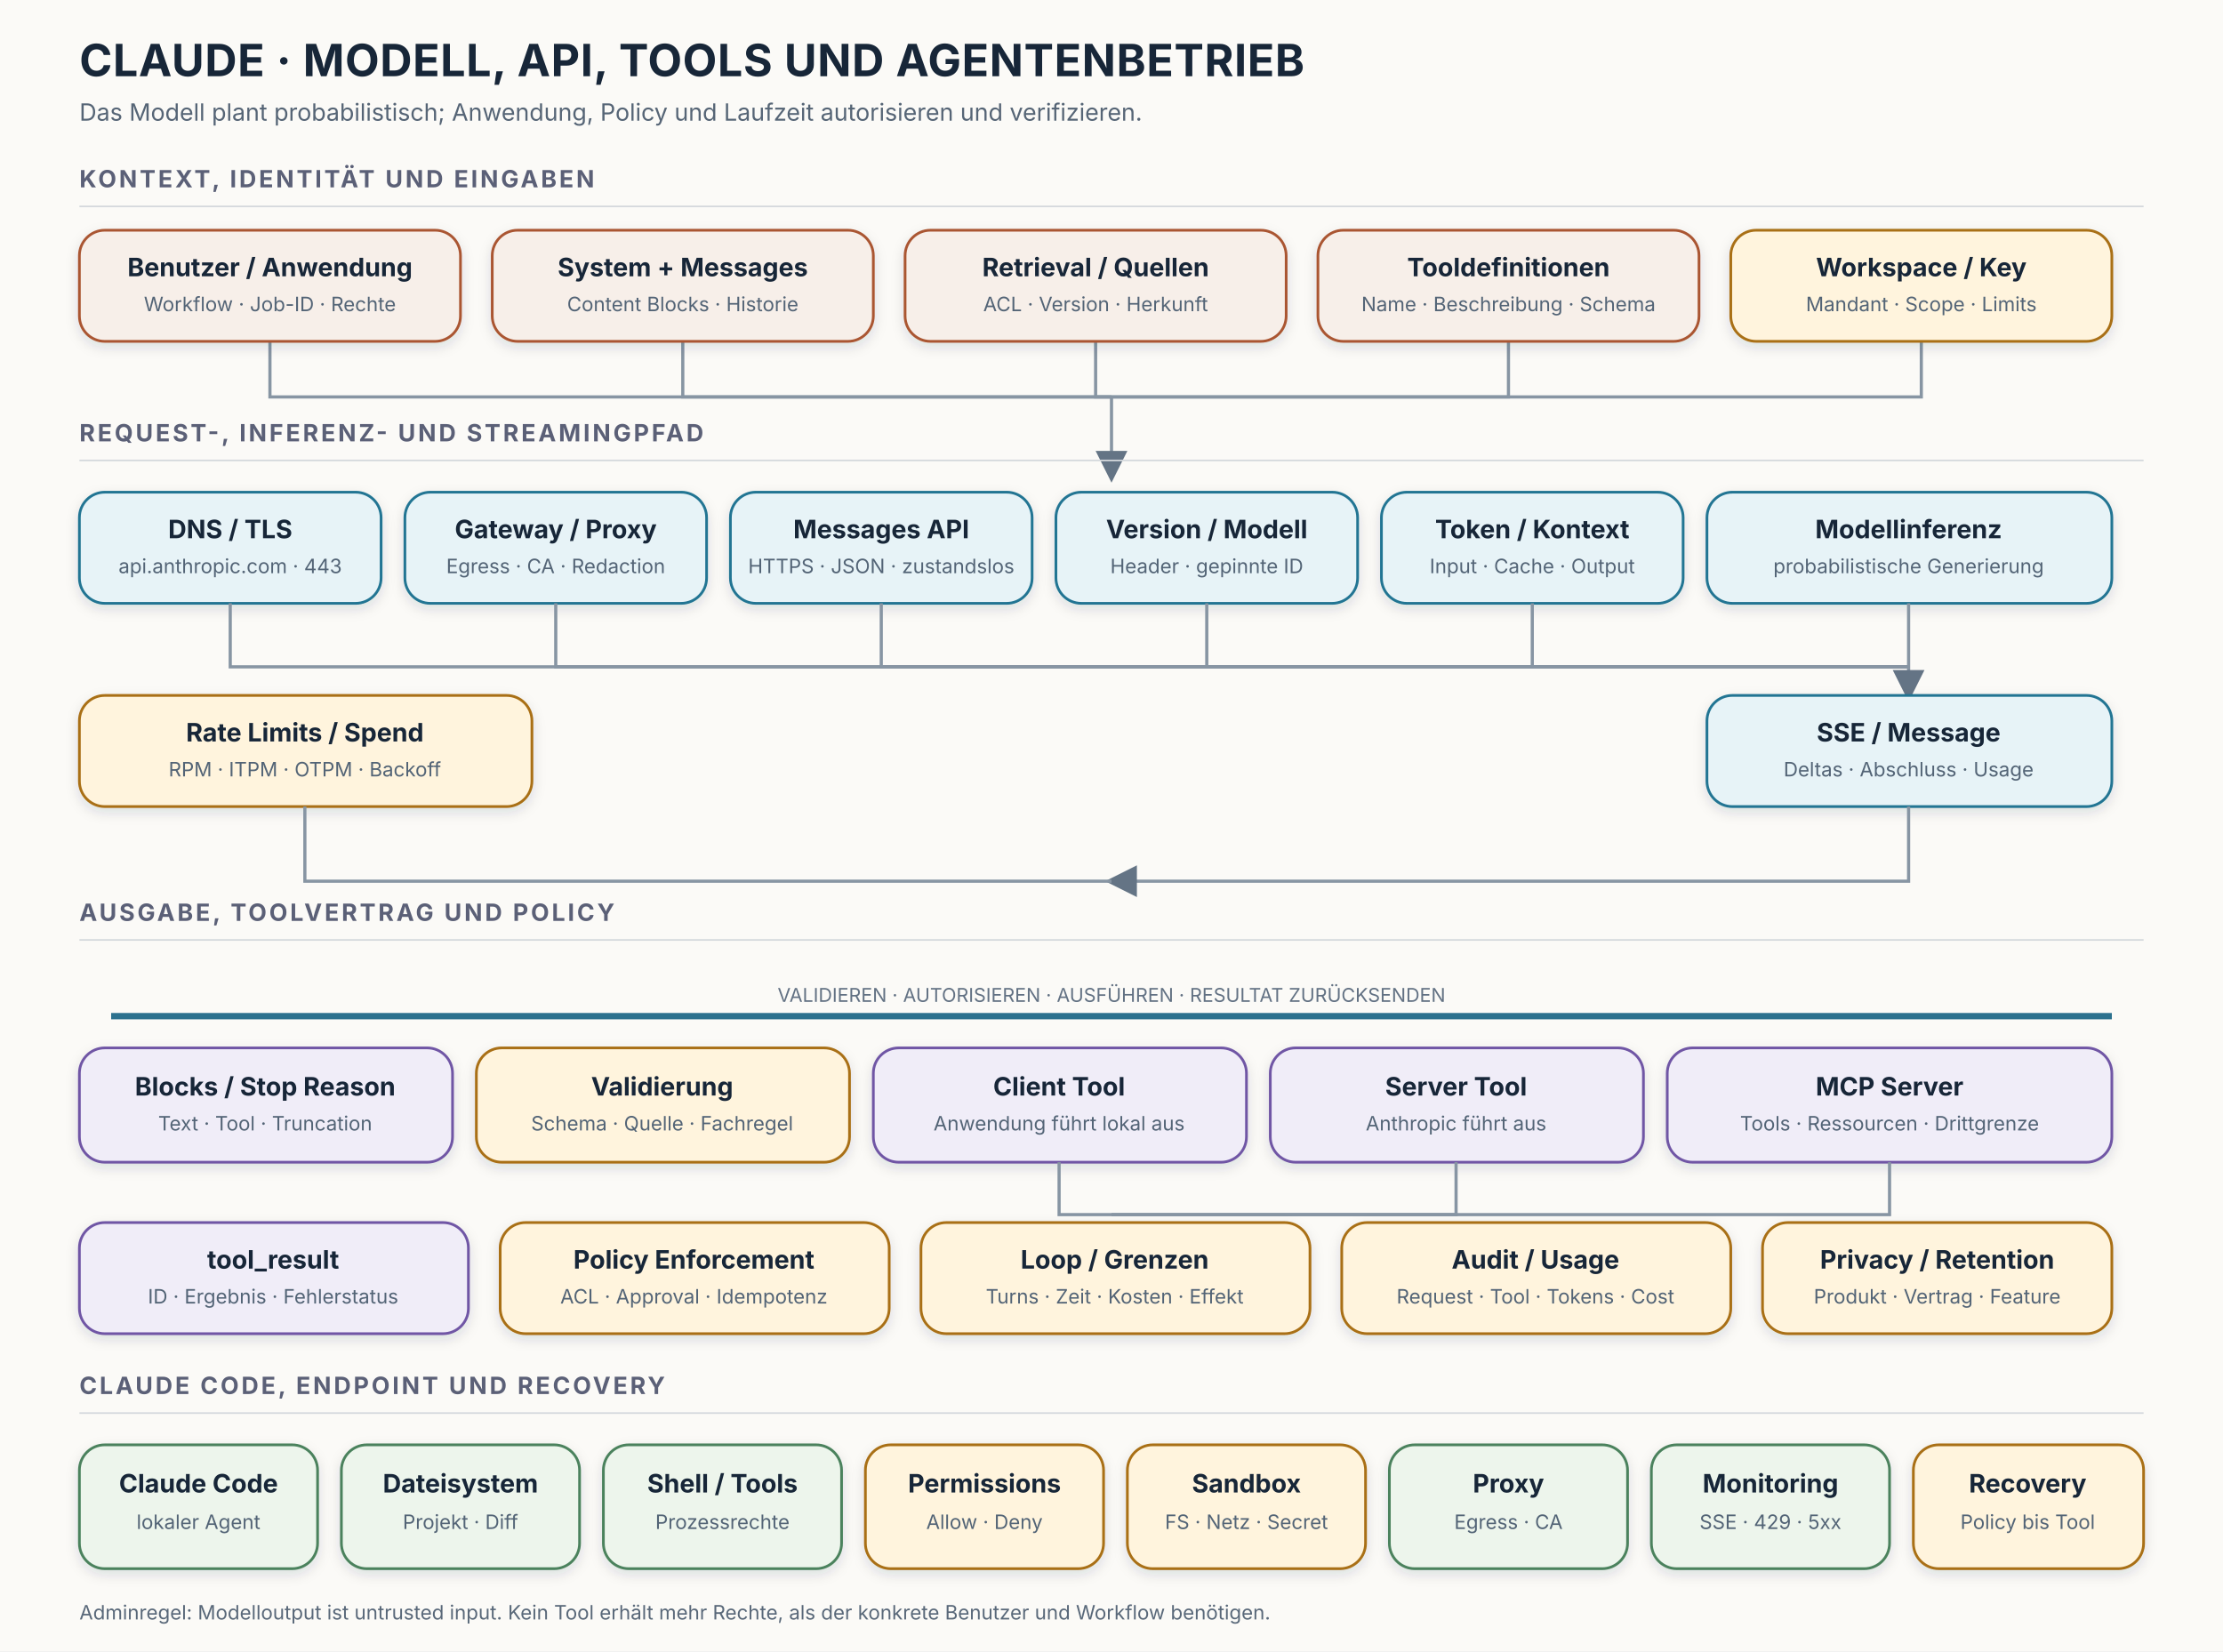
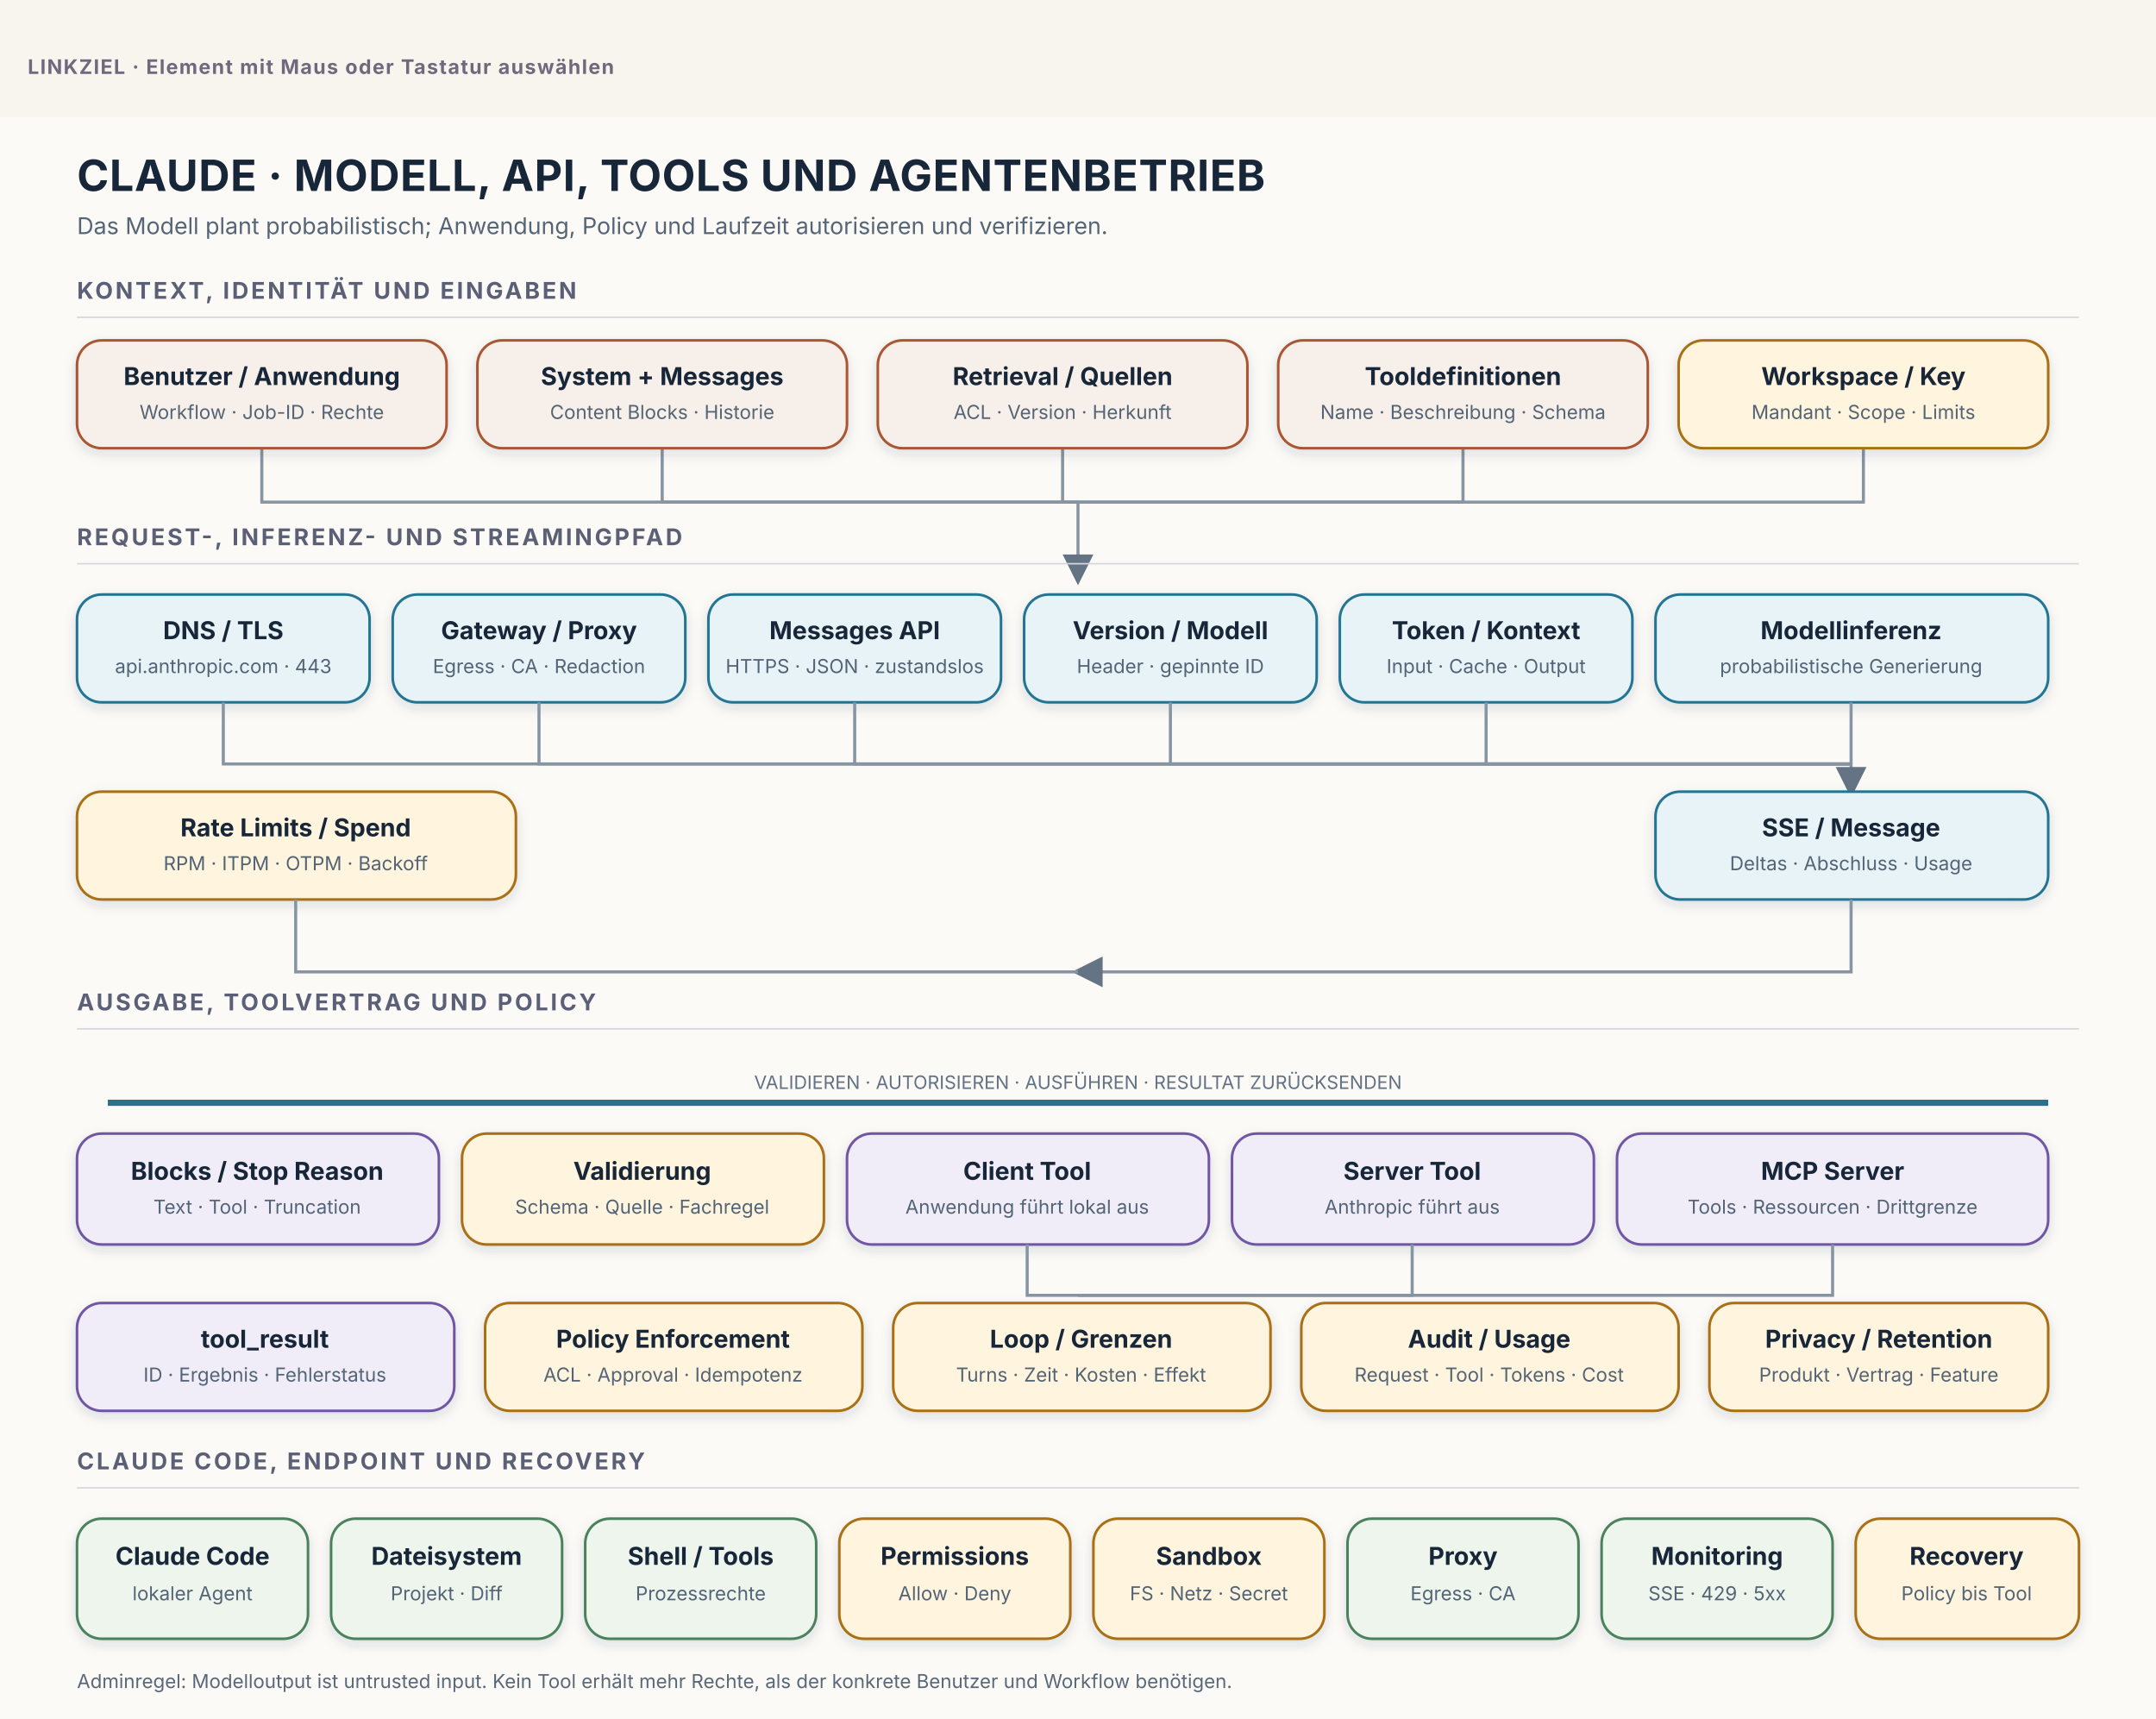
- <svg xmlns="http://www.w3.org/2000/svg" viewBox="0 0 1400 1040" role="img" aria-labelledby="title desc">
+ <svg xmlns="http://www.w3.org/2000/svg" viewBox="0 -76 1400 1116" role="img" aria-labelledby="title desc">
  <defs>
    <marker id="arrow" markerWidth="10" markerHeight="10" refX="8" refY="5" orient="auto">
      <path d="M0 0L10 5L0 10Z" fill="#647485" />
    </marker>
    <filter id="shadow" x="-10%" y="-15%" width="120%" height="140%">
      <feDropShadow dx="0" dy="3" stdDeviation="4" flood-color="#25374a" flood-opacity=".13" />
    </filter>
    <style>
      :root{color-scheme:light}text{font-family:Inter,Segoe UI,Arial,sans-serif;fill:#172638}.title{font-size:28px;font-weight:750;letter-spacing:.4px}.subtitle{font-size:15px;fill:#566576}.band-title{font-size:15px;font-weight:750;letter-spacing:1.6px;fill:#5b6077}.box rect{stroke-width:1.7;rx:16;filter:url(#shadow);transition:fill .16s ease,stroke .16s ease,transform .16s ease}.box text{pointer-events:none;text-anchor:middle}.box .name{font-size:16px;font-weight:750}.box .small{font-size:12.5px;fill:#536476}.input rect{fill:#f7efe9;stroke:#aa5633}.api rect{fill:#e7f3f7;stroke:#237593}.result rect{fill:#f0edf8;stroke:#7056a5}.agent rect{fill:#edf5ec;stroke:#4b825d}.control rect{fill:#fff4dd;stroke:#a96f15}.edge{fill:none;stroke:#8795a3;stroke-width:2;marker-end:url(#arrow)}.join{fill:none;stroke:#8795a3;stroke-width:2}.bus{fill:none;stroke:#2c718e;stroke-width:4}.box:hover rect,.box:focus rect{fill:#fff0b8;stroke:#985a00;transform:translateY(-3px)}.box:focus{outline:none}.box:focus rect{stroke-width:3}.label{font-size:12px;fill:#627183}.note{font-size:12.5px;fill:#596879}.rule{stroke:#d4d8dc;stroke-width:1}
    </style>
  </defs>
  <rect width="1400" height="1040" fill="#fbfaf7" />
  <text x="50" y="48" class="title">CLAUDE · MODELL, API, TOOLS UND AGENTENBETRIEB</text>
  <text x="50" y="76" class="subtitle">Das Modell plant probabilistisch; Anwendung, Policy und Laufzeit autorisieren und verifizieren.</text>
  <text x="50" y="118" class="band-title">KONTEXT, IDENTITÄT UND EINGABEN</text>
  <line x1="50" y1="130" x2="1350" y2="130" class="rule" />
  <path d="M170 215V250H700" class="join" />
  <path d="M430 215V250H700" class="join" />
  <path d="M690 215V250H700" class="join" />
  <path d="M950 215V250H700" class="join" />
  <path d="M1210 215V250H700" class="join" />
  <path d="M700 250V300" class="edge" />
  <a data-link-hint="1" class="box input" href="/kb/apis" target="_top" tabindex="0" aria-label="Benutzer und Anwendung">
    <rect x="50" y="145" width="240" height="70" />
    <text x="170" y="174" class="name">Benutzer / Anwendung</text>
    <text x="170" y="196" class="small">Workflow · Job-ID · Rechte</text>
  </a>
  <a data-link-hint="2" class="box input" href="https://platform.claude.com/docs/en/api/messages/create" target="_top" tabindex="0" aria-label="Systemprompt und Nachrichten">
    <rect x="310" y="145" width="240" height="70" />
    <text x="430" y="174" class="name">System + Messages</text>
    <text x="430" y="196" class="small">Content Blocks · Historie</text>
  </a>
  <a data-link-hint="3" class="box input" href="https://platform.claude.com/docs/en/build-with-claude/search-results" target="_top" tabindex="0" aria-label="Retrieval und Quellen">
    <rect x="570" y="145" width="240" height="70" />
    <text x="690" y="174" class="name">Retrieval / Quellen</text>
    <text x="690" y="196" class="small">ACL · Version · Herkunft</text>
  </a>
  <a data-link-hint="4" class="box input" href="https://platform.claude.com/docs/en/agents-and-tools/tool-use/overview" target="_top" tabindex="0" aria-label="Tooldefinitionen">
    <rect x="830" y="145" width="240" height="70" />
    <text x="950" y="174" class="name">Tooldefinitionen</text>
    <text x="950" y="196" class="small">Name · Beschreibung · Schema</text>
  </a>
  <a data-link-hint="5" class="box control" href="https://platform.claude.com/docs/en/manage-claude/workspaces" target="_top" tabindex="0" aria-label="Workspace und API Key">
    <rect x="1090" y="145" width="240" height="70" />
    <text x="1210" y="174" class="name">Workspace / Key</text>
    <text x="1210" y="196" class="small">Mandant · Scope · Limits</text>
  </a>
  <text x="50" y="278" class="band-title">REQUEST-, INFERENZ- UND STREAMINGPFAD</text>
  <line x1="50" y1="290" x2="1350" y2="290" class="rule" />
  <a data-link-hint="6" class="box api" href="/kb/dns" target="_top" tabindex="0" aria-label="DNS und TLS">
    <rect x="50" y="310" width="190" height="70" />
    <text x="145" y="339" class="name">DNS / TLS</text>
    <text x="145" y="361" class="small">api.anthropic.com · 443</text>
  </a>
  <a data-link-hint="7" class="box api" href="https://docs.anthropic.com/en/docs/claude-code/corporate-proxy" target="_top" tabindex="0" aria-label="Gateway oder Proxy">
    <rect x="255" y="310" width="190" height="70" />
    <text x="350" y="339" class="name">Gateway / Proxy</text>
    <text x="350" y="361" class="small">Egress · CA · Redaction</text>
  </a>
  <a data-link-hint="8" class="box api" href="https://platform.claude.com/docs/en/api/messages/create" target="_top" tabindex="0" aria-label="Messages API">
    <rect x="460" y="310" width="190" height="70" />
    <text x="555" y="339" class="name">Messages API</text>
    <text x="555" y="361" class="small">HTTPS · JSON · zustandslos</text>
  </a>
  <a data-link-hint="9" class="box api" href="https://platform.claude.com/docs/en/api/versioning" target="_top" tabindex="0" aria-label="APIversion und Modell-ID">
    <rect x="665" y="310" width="190" height="70" />
    <text x="760" y="339" class="name">Version / Modell</text>
    <text x="760" y="361" class="small">Header · gepinnte ID</text>
  </a>
  <a data-link-hint="10" class="box api" href="https://platform.claude.com/docs/en/build-with-claude/token-counting" target="_top" tabindex="0" aria-label="Tokenisierung und Kontext">
    <rect x="870" y="310" width="190" height="70" />
    <text x="965" y="339" class="name">Token / Kontext</text>
    <text x="965" y="361" class="small">Input · Cache · Output</text>
  </a>
  <a data-link-hint="11" class="box api" href="https://platform.claude.com/docs/en/about-claude/models/overview" target="_top" tabindex="0" aria-label="Claude Modellinferenz">
    <rect x="1075" y="310" width="255" height="70" />
    <text x="1202" y="339" class="name">Modellinferenz</text>
    <text x="1202" y="361" class="small">probabilistische Generierung</text>
  </a>
  <path d="M145 380V420H1202" class="join" />
  <path d="M350 380V420H1202" class="join" />
  <path d="M555 380V420H1202" class="join" />
  <path d="M760 380V420H1202" class="join" />
  <path d="M965 380V420H1202" class="join" />
  <path d="M1202 380V438" class="edge" />
  <a data-link-hint="12" class="box control" href="https://platform.claude.com/docs/en/api/rate-limits" target="_top" tabindex="0" aria-label="Rate Limits und Spend">
    <rect x="50" y="438" width="285" height="70" />
    <text x="192" y="467" class="name">Rate Limits / Spend</text>
    <text x="192" y="489" class="small">RPM · ITPM · OTPM · Backoff</text>
  </a>
  <a data-link-hint="13" class="box api" href="https://platform.claude.com/docs/en/build-with-claude/streaming" target="_top" tabindex="0" aria-label="Server-Sent Events">
    <rect x="1075" y="438" width="255" height="70" />
    <text x="1202" y="467" class="name">SSE / Message</text>
    <text x="1202" y="489" class="small">Deltas · Abschluss · Usage</text>
  </a>
  <path d="M1202 508V555H700" class="edge" />
  <path d="M192 508V555H700" class="join" />
  <text x="50" y="580" class="band-title">AUSGABE, TOOLVERTRAG UND POLICY</text>
  <line x1="50" y1="592" x2="1350" y2="592" class="rule" />
  <path d="M70 640H1330" class="bus" />
  <text x="700" y="631" class="label" text-anchor="middle">VALIDIEREN · AUTORISIEREN · AUSFÜHREN · RESULTAT ZURÜCKSENDEN</text>
  <a data-link-hint="14" class="box result" href="https://platform.claude.com/docs/en/build-with-claude/handling-stop-reasons" target="_top" tabindex="0" aria-label="Content Blocks und Stop Reason">
    <rect x="50" y="660" width="235" height="72" />
    <text x="167" y="690" class="name">Blocks / Stop Reason</text>
    <text x="167" y="712" class="small">Text · Tool · Truncation</text>
  </a>
  <a data-link-hint="15" class="box control" href="/kb/apis" target="_top" tabindex="0" aria-label="Schema- und Fachvalidierung">
    <rect x="300" y="660" width="235" height="72" />
    <text x="417" y="690" class="name">Validierung</text>
    <text x="417" y="712" class="small">Schema · Quelle · Fachregel</text>
  </a>
  <a data-link-hint="16" class="box result" href="https://platform.claude.com/docs/en/agents-and-tools/tool-use/how-tool-use-works" target="_top" tabindex="0" aria-label="Client Tool">
    <rect x="550" y="660" width="235" height="72" />
    <text x="667" y="690" class="name">Client Tool</text>
    <text x="667" y="712" class="small">Anwendung führt lokal aus</text>
  </a>
  <a data-link-hint="17" class="box result" href="https://platform.claude.com/docs/en/agents-and-tools/tool-use/overview" target="_top" tabindex="0" aria-label="Server Tool">
    <rect x="800" y="660" width="235" height="72" />
    <text x="917" y="690" class="name">Server Tool</text>
    <text x="917" y="712" class="small">Anthropic führt aus</text>
  </a>
  <a data-link-hint="18" class="box result" href="https://docs.anthropic.com/en/docs/mcp" target="_top" tabindex="0" aria-label="MCP Server">
    <rect x="1050" y="660" width="280" height="72" />
    <text x="1190" y="690" class="name">MCP Server</text>
    <text x="1190" y="712" class="small">Tools · Ressourcen · Drittgrenze</text>
  </a>
  <path d="M667 732V765H700" class="join" />
  <path d="M917 732V765H700" class="join" />
  <path d="M1190 732V765H700" class="join" />
  <a data-link-hint="19" class="box result" href="https://platform.claude.com/docs/en/agents-and-tools/tool-use/how-tool-use-works" target="_top" tabindex="0" aria-label="Tool Result">
    <rect x="50" y="770" width="245" height="70" />
    <text x="172" y="799" class="name">tool_result</text>
    <text x="172" y="821" class="small">ID · Ergebnis · Fehlerstatus</text>
  </a>
  <a data-link-hint="20" class="box control" href="/kb/haertung" target="_top" tabindex="0" aria-label="Policy Enforcement">
    <rect x="315" y="770" width="245" height="70" />
    <text x="437" y="799" class="name">Policy Enforcement</text>
    <text x="437" y="821" class="small">ACL · Approval · Idempotenz</text>
  </a>
  <a data-link-hint="21" class="box control" href="/kb/troubleshooting" target="_top" tabindex="0" aria-label="Agentenloop und Grenzen">
    <rect x="580" y="770" width="245" height="70" />
    <text x="702" y="799" class="name">Loop / Grenzen</text>
    <text x="702" y="821" class="small">Turns · Zeit · Kosten · Effekt</text>
  </a>
  <a data-link-hint="22" class="box control" href="https://platform.claude.com/docs/en/api/admin/usage_report" target="_top" tabindex="0" aria-label="Audit und Nutzung">
    <rect x="845" y="770" width="245" height="70" />
    <text x="967" y="799" class="name">Audit / Usage</text>
    <text x="967" y="821" class="small">Request · Tool · Tokens · Cost</text>
  </a>
  <a data-link-hint="23" class="box control" href="https://privacy.claude.com/en/articles/7996866-how-long-do-you-store-my-organization-s-data" target="_top" tabindex="0" aria-label="Datenschutz und Aufbewahrung">
    <rect x="1110" y="770" width="220" height="70" />
    <text x="1220" y="799" class="name">Privacy / Retention</text>
    <text x="1220" y="821" class="small">Produkt · Vertrag · Feature</text>
  </a>
  <text x="50" y="878" class="band-title">CLAUDE CODE, ENDPOINT UND RECOVERY</text>
  <line x1="50" y1="890" x2="1350" y2="890" class="rule" />
  <a data-link-hint="24" class="box agent" href="https://docs.anthropic.com/en/docs/claude-code/getting-started" target="_top" tabindex="0" aria-label="Claude Code">
    <rect x="50" y="910" width="150" height="78" />
    <text x="125" y="940" class="name">Claude Code</text>
    <text x="125" y="963" class="small">lokaler Agent</text>
  </a>
  <a data-link-hint="25" class="box agent" href="https://docs.anthropic.com/en/docs/claude-code/security" target="_top" tabindex="0" aria-label="Dateisystem">
    <rect x="215" y="910" width="150" height="78" />
    <text x="290" y="940" class="name">Dateisystem</text>
    <text x="290" y="963" class="small">Projekt · Diff</text>
  </a>
  <a data-link-hint="26" class="box agent" href="https://docs.anthropic.com/en/docs/claude-code/cli-usage" target="_top" tabindex="0" aria-label="Shell und Tools">
    <rect x="380" y="910" width="150" height="78" />
    <text x="455" y="940" class="name">Shell / Tools</text>
    <text x="455" y="963" class="small">Prozessrechte</text>
  </a>
  <a data-link-hint="27" class="box control" href="https://docs.anthropic.com/en/docs/claude-code/security" target="_top" tabindex="0" aria-label="Permissions">
    <rect x="545" y="910" width="150" height="78" />
    <text x="620" y="940" class="name">Permissions</text>
    <text x="620" y="963" class="small">Allow · Deny</text>
  </a>
  <a data-link-hint="28" class="box control" href="/kb/container" target="_top" tabindex="0" aria-label="Sandbox oder Container">
    <rect x="710" y="910" width="150" height="78" />
    <text x="785" y="940" class="name">Sandbox</text>
    <text x="785" y="963" class="small">FS · Netz · Secret</text>
  </a>
  <a data-link-hint="29" class="box agent" href="https://docs.anthropic.com/en/docs/claude-code/corporate-proxy" target="_top" tabindex="0" aria-label="Corporate Proxy">
    <rect x="875" y="910" width="150" height="78" />
    <text x="950" y="940" class="name">Proxy</text>
    <text x="950" y="963" class="small">Egress · CA</text>
  </a>
  <a data-link-hint="30" class="box agent" href="https://platform.claude.com/docs/en/api/errors" target="_top" tabindex="0" aria-label="Monitoring und Fehler">
    <rect x="1040" y="910" width="150" height="78" />
    <text x="1115" y="940" class="name">Monitoring</text>
    <text x="1115" y="963" class="small">SSE · 429 · 5xx</text>
  </a>
  <a data-link-hint="31" class="box control" href="/kb/backup-dr" target="_top" tabindex="0" aria-label="Recovery und Reproduktion">
    <rect x="1205" y="910" width="145" height="78" />
    <text x="1277" y="940" class="name">Recovery</text>
    <text x="1277" y="963" class="small">Policy bis Tool</text>
  </a>
  <text x="50" y="1020" class="note">Adminregel: Modelloutput ist untrusted input. Kein Tool erhält mehr Rechte, als der konkrete Benutzer und Workflow benötigen.</text>
  <style>
+     .link-target-gutter{fill:#f8f5ef}
+     .link-target-placeholder{font:650 13px system-ui,-apple-system,"Segoe UI",sans-serif;letter-spacing:.06em;fill:#6f697e}
    .link-target-ui{opacity:0;transition:opacity .12s ease;pointer-events:none}
    svg:has(a[href]:hover) .link-target-ui,svg:has(a[href]:focus) .link-target-ui{opacity:1}
    .link-target-backdrop{fill:#13263a;stroke:#ffffff;stroke-width:2}
    .link-target-copy{opacity:0}
    .link-target-label{font:700 16px system-ui,-apple-system,"Segoe UI",sans-serif;fill:#ffffff}
    .link-target-address{font:500 12px ui-monospace,"SFMono-Regular",Consolas,monospace;fill:#bfe7ff}
svg:has(a[data-link-hint="1"]:hover) .link-target-copy-1,svg:has(a[data-link-hint="1"]:focus) .link-target-copy-1{opacity:1}
svg:has(a[data-link-hint="2"]:hover) .link-target-copy-2,svg:has(a[data-link-hint="2"]:focus) .link-target-copy-2{opacity:1}
svg:has(a[data-link-hint="3"]:hover) .link-target-copy-3,svg:has(a[data-link-hint="3"]:focus) .link-target-copy-3{opacity:1}
svg:has(a[data-link-hint="4"]:hover) .link-target-copy-4,svg:has(a[data-link-hint="4"]:focus) .link-target-copy-4{opacity:1}
svg:has(a[data-link-hint="5"]:hover) .link-target-copy-5,svg:has(a[data-link-hint="5"]:focus) .link-target-copy-5{opacity:1}
svg:has(a[data-link-hint="6"]:hover) .link-target-copy-6,svg:has(a[data-link-hint="6"]:focus) .link-target-copy-6{opacity:1}
svg:has(a[data-link-hint="7"]:hover) .link-target-copy-7,svg:has(a[data-link-hint="7"]:focus) .link-target-copy-7{opacity:1}
svg:has(a[data-link-hint="8"]:hover) .link-target-copy-8,svg:has(a[data-link-hint="8"]:focus) .link-target-copy-8{opacity:1}
svg:has(a[data-link-hint="9"]:hover) .link-target-copy-9,svg:has(a[data-link-hint="9"]:focus) .link-target-copy-9{opacity:1}
svg:has(a[data-link-hint="10"]:hover) .link-target-copy-10,svg:has(a[data-link-hint="10"]:focus) .link-target-copy-10{opacity:1}
svg:has(a[data-link-hint="11"]:hover) .link-target-copy-11,svg:has(a[data-link-hint="11"]:focus) .link-target-copy-11{opacity:1}
svg:has(a[data-link-hint="12"]:hover) .link-target-copy-12,svg:has(a[data-link-hint="12"]:focus) .link-target-copy-12{opacity:1}
svg:has(a[data-link-hint="13"]:hover) .link-target-copy-13,svg:has(a[data-link-hint="13"]:focus) .link-target-copy-13{opacity:1}
svg:has(a[data-link-hint="14"]:hover) .link-target-copy-14,svg:has(a[data-link-hint="14"]:focus) .link-target-copy-14{opacity:1}
svg:has(a[data-link-hint="15"]:hover) .link-target-copy-15,svg:has(a[data-link-hint="15"]:focus) .link-target-copy-15{opacity:1}
svg:has(a[data-link-hint="16"]:hover) .link-target-copy-16,svg:has(a[data-link-hint="16"]:focus) .link-target-copy-16{opacity:1}
svg:has(a[data-link-hint="17"]:hover) .link-target-copy-17,svg:has(a[data-link-hint="17"]:focus) .link-target-copy-17{opacity:1}
svg:has(a[data-link-hint="18"]:hover) .link-target-copy-18,svg:has(a[data-link-hint="18"]:focus) .link-target-copy-18{opacity:1}
svg:has(a[data-link-hint="19"]:hover) .link-target-copy-19,svg:has(a[data-link-hint="19"]:focus) .link-target-copy-19{opacity:1}
svg:has(a[data-link-hint="20"]:hover) .link-target-copy-20,svg:has(a[data-link-hint="20"]:focus) .link-target-copy-20{opacity:1}
svg:has(a[data-link-hint="21"]:hover) .link-target-copy-21,svg:has(a[data-link-hint="21"]:focus) .link-target-copy-21{opacity:1}
svg:has(a[data-link-hint="22"]:hover) .link-target-copy-22,svg:has(a[data-link-hint="22"]:focus) .link-target-copy-22{opacity:1}
svg:has(a[data-link-hint="23"]:hover) .link-target-copy-23,svg:has(a[data-link-hint="23"]:focus) .link-target-copy-23{opacity:1}
svg:has(a[data-link-hint="24"]:hover) .link-target-copy-24,svg:has(a[data-link-hint="24"]:focus) .link-target-copy-24{opacity:1}
svg:has(a[data-link-hint="25"]:hover) .link-target-copy-25,svg:has(a[data-link-hint="25"]:focus) .link-target-copy-25{opacity:1}
svg:has(a[data-link-hint="26"]:hover) .link-target-copy-26,svg:has(a[data-link-hint="26"]:focus) .link-target-copy-26{opacity:1}
svg:has(a[data-link-hint="27"]:hover) .link-target-copy-27,svg:has(a[data-link-hint="27"]:focus) .link-target-copy-27{opacity:1}
svg:has(a[data-link-hint="28"]:hover) .link-target-copy-28,svg:has(a[data-link-hint="28"]:focus) .link-target-copy-28{opacity:1}
svg:has(a[data-link-hint="29"]:hover) .link-target-copy-29,svg:has(a[data-link-hint="29"]:focus) .link-target-copy-29{opacity:1}
svg:has(a[data-link-hint="30"]:hover) .link-target-copy-30,svg:has(a[data-link-hint="30"]:focus) .link-target-copy-30{opacity:1}
svg:has(a[data-link-hint="31"]:hover) .link-target-copy-31,svg:has(a[data-link-hint="31"]:focus) .link-target-copy-31{opacity:1}
  </style>
+   <rect class="link-target-gutter" x="0" y="-76" width="1400" height="76" />
+   <text class="link-target-placeholder" x="18" y="-28">LINKZIEL · Element mit Maus oder Tastatur auswählen</text>
  <g class="link-target-ui" aria-hidden="true" pointer-events="none">
-     <rect class="link-target-backdrop" x="12" y="10" width="1376" height="62" rx="12" />
+     <rect class="link-target-backdrop" x="12" y="-70" width="1376" height="62" rx="12" />
    <g class="link-target-copy link-target-copy-1">
-       <text class="link-target-label" x="26" y="38">Öffnet: Benutzer und Anwendung</text>
-       <text class="link-target-address" x="26" y="60">Ziel: /kb/apis</text>
+       <text class="link-target-label" x="26" y="-42">Öffnet: Benutzer und Anwendung</text>
+       <text class="link-target-address" x="26" y="-20">Ziel: /kb/apis</text>
    </g>
    <g class="link-target-copy link-target-copy-2">
-       <text class="link-target-label" x="26" y="38">Öffnet: Systemprompt und Nachrichten</text>
-       <text class="link-target-address" x="26" y="60">Ziel: https://platform.claude.com/docs/en/api/messages/create</text>
+       <text class="link-target-label" x="26" y="-42">Öffnet: Systemprompt und Nachrichten</text>
+       <text class="link-target-address" x="26" y="-20">Ziel: https://platform.claude.com/docs/en/api/messages/create</text>
    </g>
    <g class="link-target-copy link-target-copy-3">
-       <text class="link-target-label" x="26" y="38">Öffnet: Retrieval und Quellen</text>
-       <text class="link-target-address" x="26" y="60">Ziel: https://platform.claude.com/docs/en/build-with-claude/search-results</text>
+       <text class="link-target-label" x="26" y="-42">Öffnet: Retrieval und Quellen</text>
+       <text class="link-target-address" x="26" y="-20">Ziel: https://platform.claude.com/docs/en/build-with-claude/search-results</text>
    </g>
    <g class="link-target-copy link-target-copy-4">
-       <text class="link-target-label" x="26" y="38">Öffnet: Tooldefinitionen</text>
-       <text class="link-target-address" x="26" y="60">Ziel: https://platform.claude.com/docs/en/agents-and-tools/tool-use/overview</text>
+       <text class="link-target-label" x="26" y="-42">Öffnet: Tooldefinitionen</text>
+       <text class="link-target-address" x="26" y="-20">Ziel: https://platform.claude.com/docs/en/agents-and-tools/tool-use/overview</text>
    </g>
    <g class="link-target-copy link-target-copy-5">
-       <text class="link-target-label" x="26" y="38">Öffnet: Workspace und API Key</text>
-       <text class="link-target-address" x="26" y="60">Ziel: https://platform.claude.com/docs/en/manage-claude/workspaces</text>
+       <text class="link-target-label" x="26" y="-42">Öffnet: Workspace und API Key</text>
+       <text class="link-target-address" x="26" y="-20">Ziel: https://platform.claude.com/docs/en/manage-claude/workspaces</text>
    </g>
    <g class="link-target-copy link-target-copy-6">
-       <text class="link-target-label" x="26" y="38">Öffnet: DNS und TLS</text>
-       <text class="link-target-address" x="26" y="60">Ziel: /kb/dns</text>
+       <text class="link-target-label" x="26" y="-42">Öffnet: DNS und TLS</text>
+       <text class="link-target-address" x="26" y="-20">Ziel: /kb/dns</text>
    </g>
    <g class="link-target-copy link-target-copy-7">
-       <text class="link-target-label" x="26" y="38">Öffnet: Gateway oder Proxy</text>
-       <text class="link-target-address" x="26" y="60">Ziel: https://docs.anthropic.com/en/docs/claude-code/corporate-proxy</text>
+       <text class="link-target-label" x="26" y="-42">Öffnet: Gateway oder Proxy</text>
+       <text class="link-target-address" x="26" y="-20">Ziel: https://docs.anthropic.com/en/docs/claude-code/corporate-proxy</text>
    </g>
    <g class="link-target-copy link-target-copy-8">
-       <text class="link-target-label" x="26" y="38">Öffnet: Messages API</text>
-       <text class="link-target-address" x="26" y="60">Ziel: https://platform.claude.com/docs/en/api/messages/create</text>
+       <text class="link-target-label" x="26" y="-42">Öffnet: Messages API</text>
+       <text class="link-target-address" x="26" y="-20">Ziel: https://platform.claude.com/docs/en/api/messages/create</text>
    </g>
    <g class="link-target-copy link-target-copy-9">
-       <text class="link-target-label" x="26" y="38">Öffnet: APIversion und Modell-ID</text>
-       <text class="link-target-address" x="26" y="60">Ziel: https://platform.claude.com/docs/en/api/versioning</text>
+       <text class="link-target-label" x="26" y="-42">Öffnet: APIversion und Modell-ID</text>
+       <text class="link-target-address" x="26" y="-20">Ziel: https://platform.claude.com/docs/en/api/versioning</text>
    </g>
    <g class="link-target-copy link-target-copy-10">
-       <text class="link-target-label" x="26" y="38">Öffnet: Tokenisierung und Kontext</text>
-       <text class="link-target-address" x="26" y="60">Ziel: https://platform.claude.com/docs/en/build-with-claude/token-counting</text>
+       <text class="link-target-label" x="26" y="-42">Öffnet: Tokenisierung und Kontext</text>
+       <text class="link-target-address" x="26" y="-20">Ziel: https://platform.claude.com/docs/en/build-with-claude/token-counting</text>
    </g>
    <g class="link-target-copy link-target-copy-11">
-       <text class="link-target-label" x="26" y="38">Öffnet: Claude Modellinferenz</text>
-       <text class="link-target-address" x="26" y="60">Ziel: https://platform.claude.com/docs/en/about-claude/models/overview</text>
+       <text class="link-target-label" x="26" y="-42">Öffnet: Claude Modellinferenz</text>
+       <text class="link-target-address" x="26" y="-20">Ziel: https://platform.claude.com/docs/en/about-claude/models/overview</text>
    </g>
    <g class="link-target-copy link-target-copy-12">
-       <text class="link-target-label" x="26" y="38">Öffnet: Rate Limits und Spend</text>
-       <text class="link-target-address" x="26" y="60">Ziel: https://platform.claude.com/docs/en/api/rate-limits</text>
+       <text class="link-target-label" x="26" y="-42">Öffnet: Rate Limits und Spend</text>
+       <text class="link-target-address" x="26" y="-20">Ziel: https://platform.claude.com/docs/en/api/rate-limits</text>
    </g>
    <g class="link-target-copy link-target-copy-13">
-       <text class="link-target-label" x="26" y="38">Öffnet: Server-Sent Events</text>
-       <text class="link-target-address" x="26" y="60">Ziel: https://platform.claude.com/docs/en/build-with-claude/streaming</text>
+       <text class="link-target-label" x="26" y="-42">Öffnet: Server-Sent Events</text>
+       <text class="link-target-address" x="26" y="-20">Ziel: https://platform.claude.com/docs/en/build-with-claude/streaming</text>
    </g>
    <g class="link-target-copy link-target-copy-14">
-       <text class="link-target-label" x="26" y="38">Öffnet: Content Blocks und Stop Reason</text>
-       <text class="link-target-address" x="26" y="60">Ziel: https://platform.claude.com/docs/en/build-with-claude/handling-stop-reasons</text>
+       <text class="link-target-label" x="26" y="-42">Öffnet: Content Blocks und Stop Reason</text>
+       <text class="link-target-address" x="26" y="-20">Ziel: https://platform.claude.com/docs/en/build-with-claude/handling-stop-reasons</text>
    </g>
    <g class="link-target-copy link-target-copy-15">
-       <text class="link-target-label" x="26" y="38">Öffnet: Schema- und Fachvalidierung</text>
-       <text class="link-target-address" x="26" y="60">Ziel: /kb/apis</text>
+       <text class="link-target-label" x="26" y="-42">Öffnet: Schema- und Fachvalidierung</text>
+       <text class="link-target-address" x="26" y="-20">Ziel: /kb/apis</text>
    </g>
    <g class="link-target-copy link-target-copy-16">
-       <text class="link-target-label" x="26" y="38">Öffnet: Client Tool</text>
-       <text class="link-target-address" x="26" y="60">Ziel: https://platform.claude.com/docs/en/agents-and-tools/tool-use/how-tool-use-works</text>
+       <text class="link-target-label" x="26" y="-42">Öffnet: Client Tool</text>
+       <text class="link-target-address" x="26" y="-20">Ziel: https://platform.claude.com/docs/en/agents-and-tools/tool-use/how-tool-use-works</text>
    </g>
    <g class="link-target-copy link-target-copy-17">
-       <text class="link-target-label" x="26" y="38">Öffnet: Server Tool</text>
-       <text class="link-target-address" x="26" y="60">Ziel: https://platform.claude.com/docs/en/agents-and-tools/tool-use/overview</text>
+       <text class="link-target-label" x="26" y="-42">Öffnet: Server Tool</text>
+       <text class="link-target-address" x="26" y="-20">Ziel: https://platform.claude.com/docs/en/agents-and-tools/tool-use/overview</text>
    </g>
    <g class="link-target-copy link-target-copy-18">
-       <text class="link-target-label" x="26" y="38">Öffnet: MCP Server</text>
-       <text class="link-target-address" x="26" y="60">Ziel: https://docs.anthropic.com/en/docs/mcp</text>
+       <text class="link-target-label" x="26" y="-42">Öffnet: MCP Server</text>
+       <text class="link-target-address" x="26" y="-20">Ziel: https://docs.anthropic.com/en/docs/mcp</text>
    </g>
    <g class="link-target-copy link-target-copy-19">
-       <text class="link-target-label" x="26" y="38">Öffnet: Tool Result</text>
-       <text class="link-target-address" x="26" y="60">Ziel: https://platform.claude.com/docs/en/agents-and-tools/tool-use/how-tool-use-works</text>
+       <text class="link-target-label" x="26" y="-42">Öffnet: Tool Result</text>
+       <text class="link-target-address" x="26" y="-20">Ziel: https://platform.claude.com/docs/en/agents-and-tools/tool-use/how-tool-use-works</text>
    </g>
    <g class="link-target-copy link-target-copy-20">
-       <text class="link-target-label" x="26" y="38">Öffnet: Policy Enforcement</text>
-       <text class="link-target-address" x="26" y="60">Ziel: /kb/haertung</text>
+       <text class="link-target-label" x="26" y="-42">Öffnet: Policy Enforcement</text>
+       <text class="link-target-address" x="26" y="-20">Ziel: /kb/haertung</text>
    </g>
    <g class="link-target-copy link-target-copy-21">
-       <text class="link-target-label" x="26" y="38">Öffnet: Agentenloop und Grenzen</text>
-       <text class="link-target-address" x="26" y="60">Ziel: /kb/troubleshooting</text>
+       <text class="link-target-label" x="26" y="-42">Öffnet: Agentenloop und Grenzen</text>
+       <text class="link-target-address" x="26" y="-20">Ziel: /kb/troubleshooting</text>
    </g>
    <g class="link-target-copy link-target-copy-22">
-       <text class="link-target-label" x="26" y="38">Öffnet: Audit und Nutzung</text>
-       <text class="link-target-address" x="26" y="60">Ziel: https://platform.claude.com/docs/en/api/admin/usage_report</text>
+       <text class="link-target-label" x="26" y="-42">Öffnet: Audit und Nutzung</text>
+       <text class="link-target-address" x="26" y="-20">Ziel: https://platform.claude.com/docs/en/api/admin/usage_report</text>
    </g>
    <g class="link-target-copy link-target-copy-23">
-       <text class="link-target-label" x="26" y="38">Öffnet: Datenschutz und Aufbewahrung</text>
-       <text class="link-target-address" x="26" y="60">Ziel: https://privacy.claude.com/en/articles/7996866-how-long-do-you-store-my-organization-s-data</text>
+       <text class="link-target-label" x="26" y="-42">Öffnet: Datenschutz und Aufbewahrung</text>
+       <text class="link-target-address" x="26" y="-20">Ziel: https://privacy.claude.com/en/articles/7996866-how-long-do-you-store-my-organization-s-data</text>
    </g>
    <g class="link-target-copy link-target-copy-24">
-       <text class="link-target-label" x="26" y="38">Öffnet: Claude Code</text>
-       <text class="link-target-address" x="26" y="60">Ziel: https://docs.anthropic.com/en/docs/claude-code/getting-started</text>
+       <text class="link-target-label" x="26" y="-42">Öffnet: Claude Code</text>
+       <text class="link-target-address" x="26" y="-20">Ziel: https://docs.anthropic.com/en/docs/claude-code/getting-started</text>
    </g>
    <g class="link-target-copy link-target-copy-25">
-       <text class="link-target-label" x="26" y="38">Öffnet: Dateisystem</text>
-       <text class="link-target-address" x="26" y="60">Ziel: https://docs.anthropic.com/en/docs/claude-code/security</text>
+       <text class="link-target-label" x="26" y="-42">Öffnet: Dateisystem</text>
+       <text class="link-target-address" x="26" y="-20">Ziel: https://docs.anthropic.com/en/docs/claude-code/security</text>
    </g>
    <g class="link-target-copy link-target-copy-26">
-       <text class="link-target-label" x="26" y="38">Öffnet: Shell und Tools</text>
-       <text class="link-target-address" x="26" y="60">Ziel: https://docs.anthropic.com/en/docs/claude-code/cli-usage</text>
+       <text class="link-target-label" x="26" y="-42">Öffnet: Shell und Tools</text>
+       <text class="link-target-address" x="26" y="-20">Ziel: https://docs.anthropic.com/en/docs/claude-code/cli-usage</text>
    </g>
    <g class="link-target-copy link-target-copy-27">
-       <text class="link-target-label" x="26" y="38">Öffnet: Permissions</text>
-       <text class="link-target-address" x="26" y="60">Ziel: https://docs.anthropic.com/en/docs/claude-code/security</text>
+       <text class="link-target-label" x="26" y="-42">Öffnet: Permissions</text>
+       <text class="link-target-address" x="26" y="-20">Ziel: https://docs.anthropic.com/en/docs/claude-code/security</text>
    </g>
    <g class="link-target-copy link-target-copy-28">
-       <text class="link-target-label" x="26" y="38">Öffnet: Sandbox oder Container</text>
-       <text class="link-target-address" x="26" y="60">Ziel: /kb/container</text>
+       <text class="link-target-label" x="26" y="-42">Öffnet: Sandbox oder Container</text>
+       <text class="link-target-address" x="26" y="-20">Ziel: /kb/container</text>
    </g>
    <g class="link-target-copy link-target-copy-29">
-       <text class="link-target-label" x="26" y="38">Öffnet: Corporate Proxy</text>
-       <text class="link-target-address" x="26" y="60">Ziel: https://docs.anthropic.com/en/docs/claude-code/corporate-proxy</text>
+       <text class="link-target-label" x="26" y="-42">Öffnet: Corporate Proxy</text>
+       <text class="link-target-address" x="26" y="-20">Ziel: https://docs.anthropic.com/en/docs/claude-code/corporate-proxy</text>
    </g>
    <g class="link-target-copy link-target-copy-30">
-       <text class="link-target-label" x="26" y="38">Öffnet: Monitoring und Fehler</text>
-       <text class="link-target-address" x="26" y="60">Ziel: https://platform.claude.com/docs/en/api/errors</text>
+       <text class="link-target-label" x="26" y="-42">Öffnet: Monitoring und Fehler</text>
+       <text class="link-target-address" x="26" y="-20">Ziel: https://platform.claude.com/docs/en/api/errors</text>
    </g>
    <g class="link-target-copy link-target-copy-31">
-       <text class="link-target-label" x="26" y="38">Öffnet: Recovery und Reproduktion</text>
-       <text class="link-target-address" x="26" y="60">Ziel: /kb/backup-dr</text>
+       <text class="link-target-label" x="26" y="-42">Öffnet: Recovery und Reproduktion</text>
+       <text class="link-target-address" x="26" y="-20">Ziel: /kb/backup-dr</text>
    </g>
  </g>
</svg>
